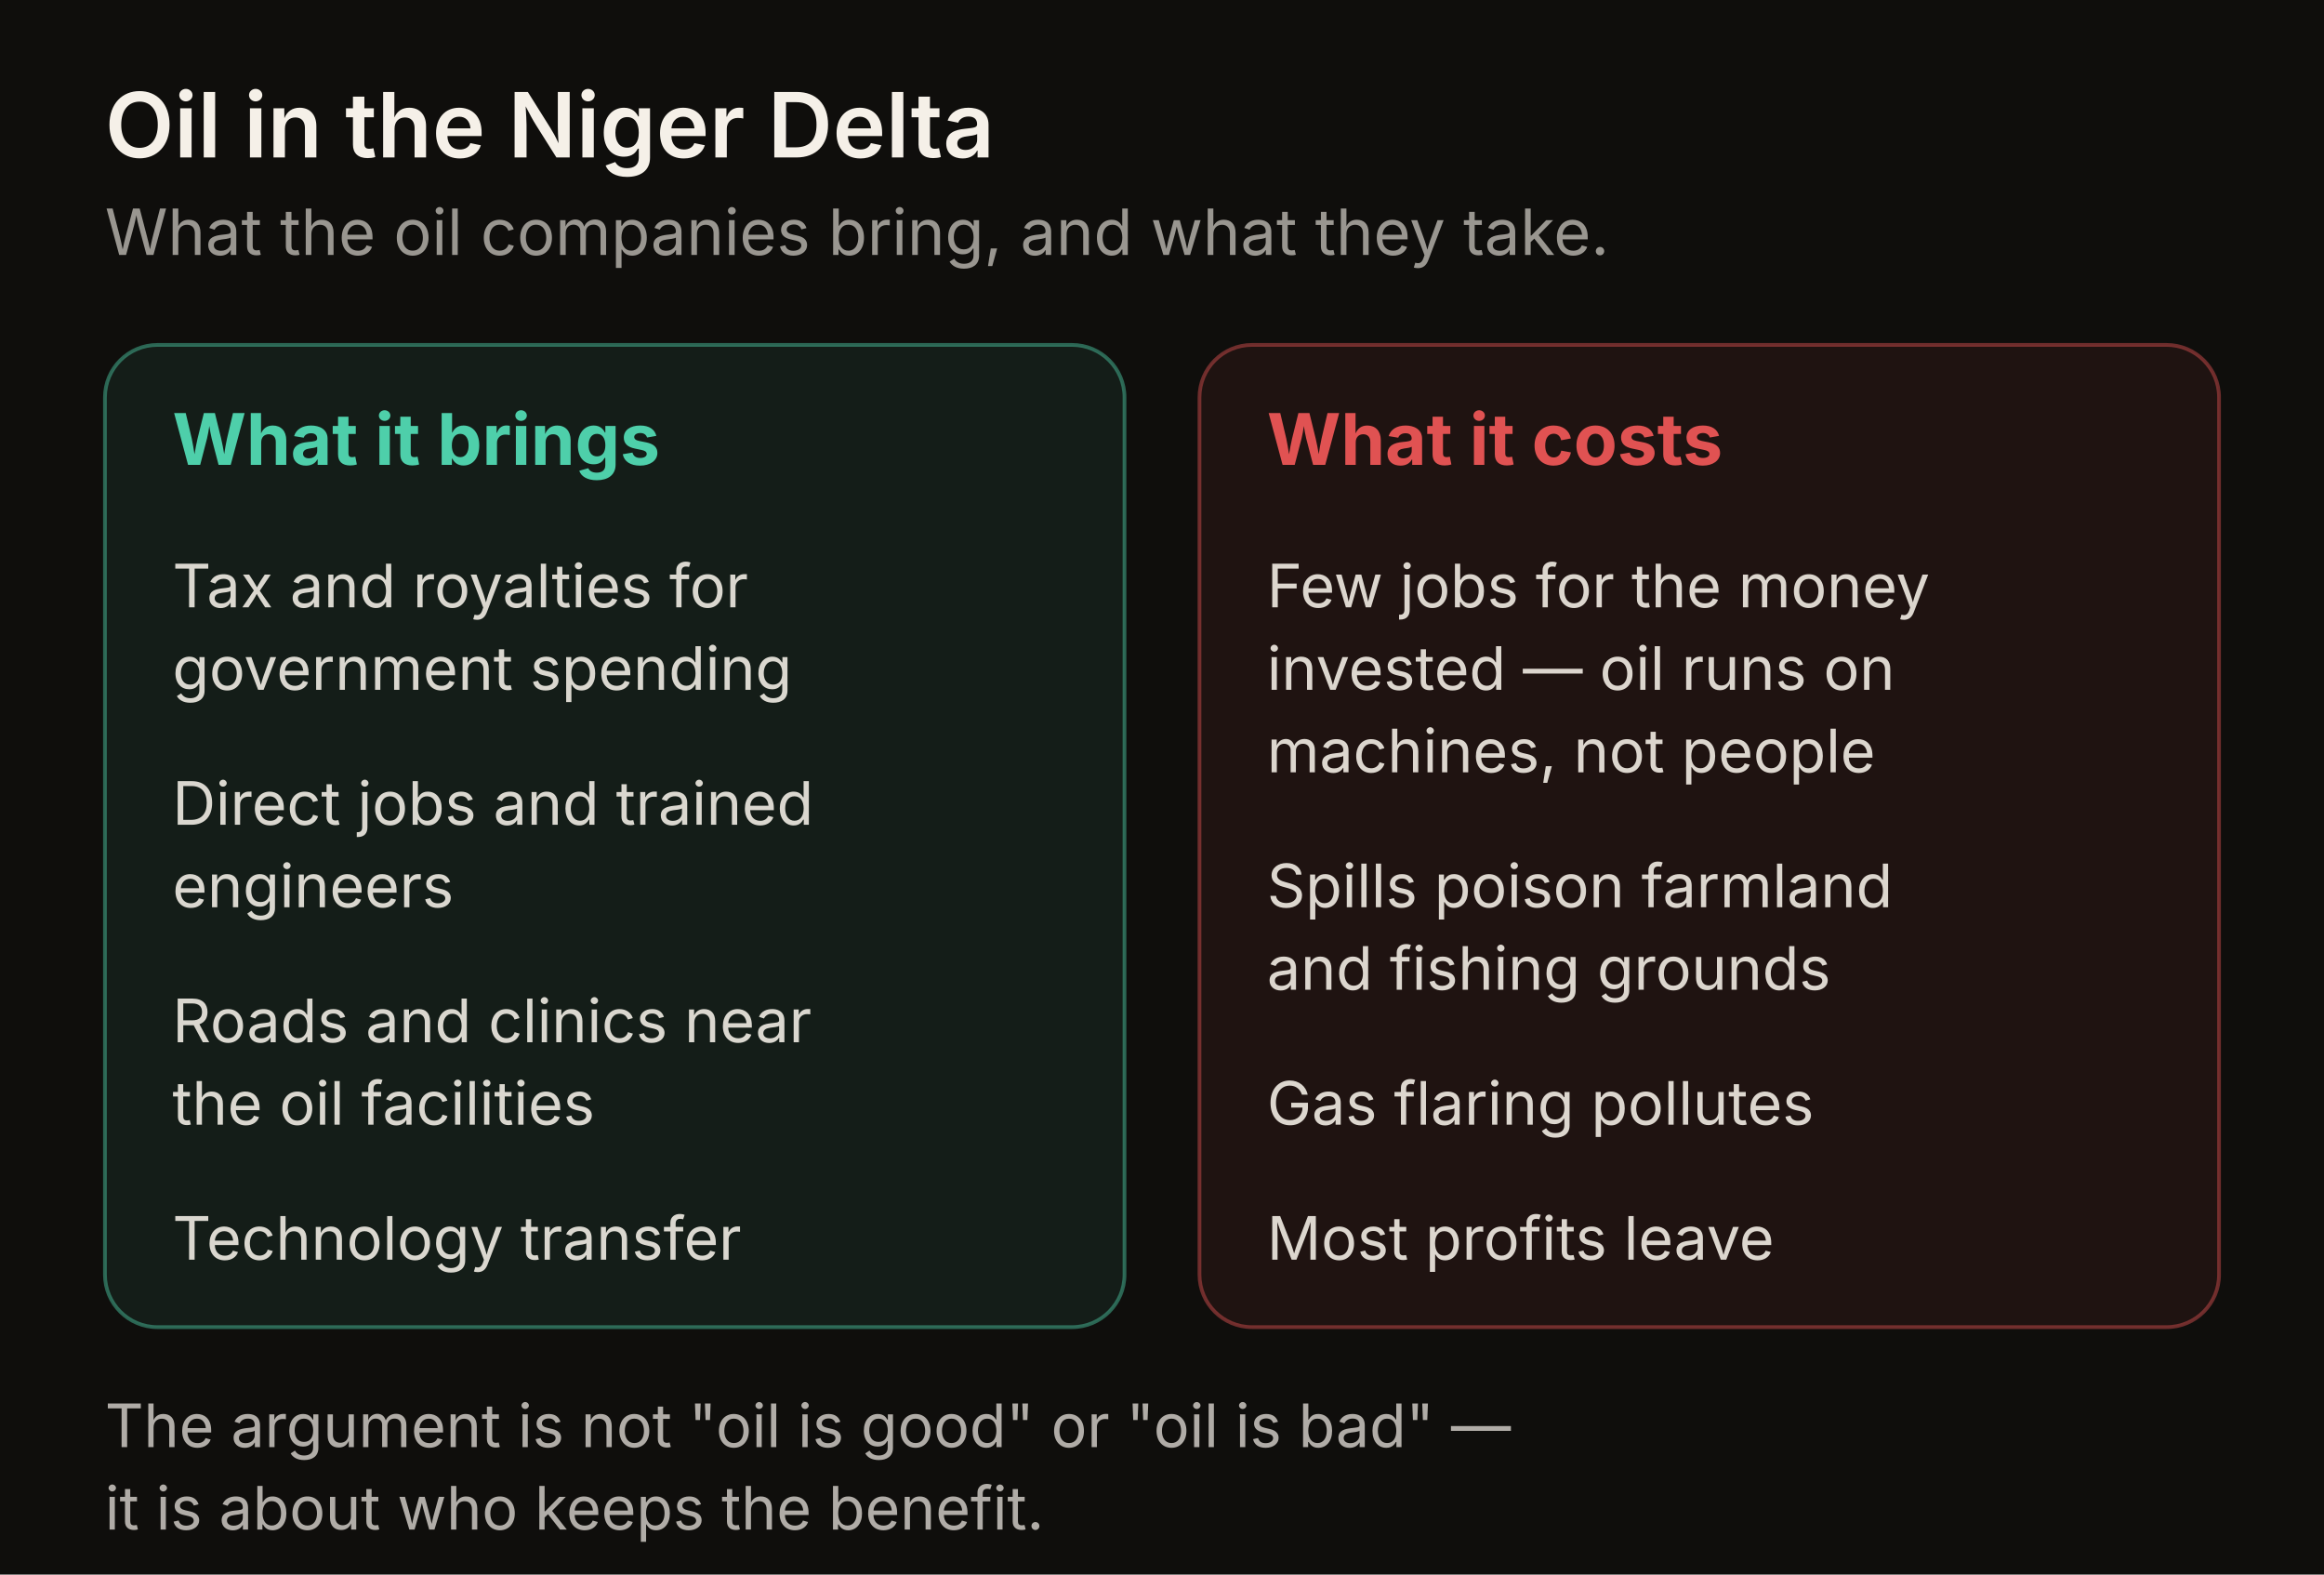
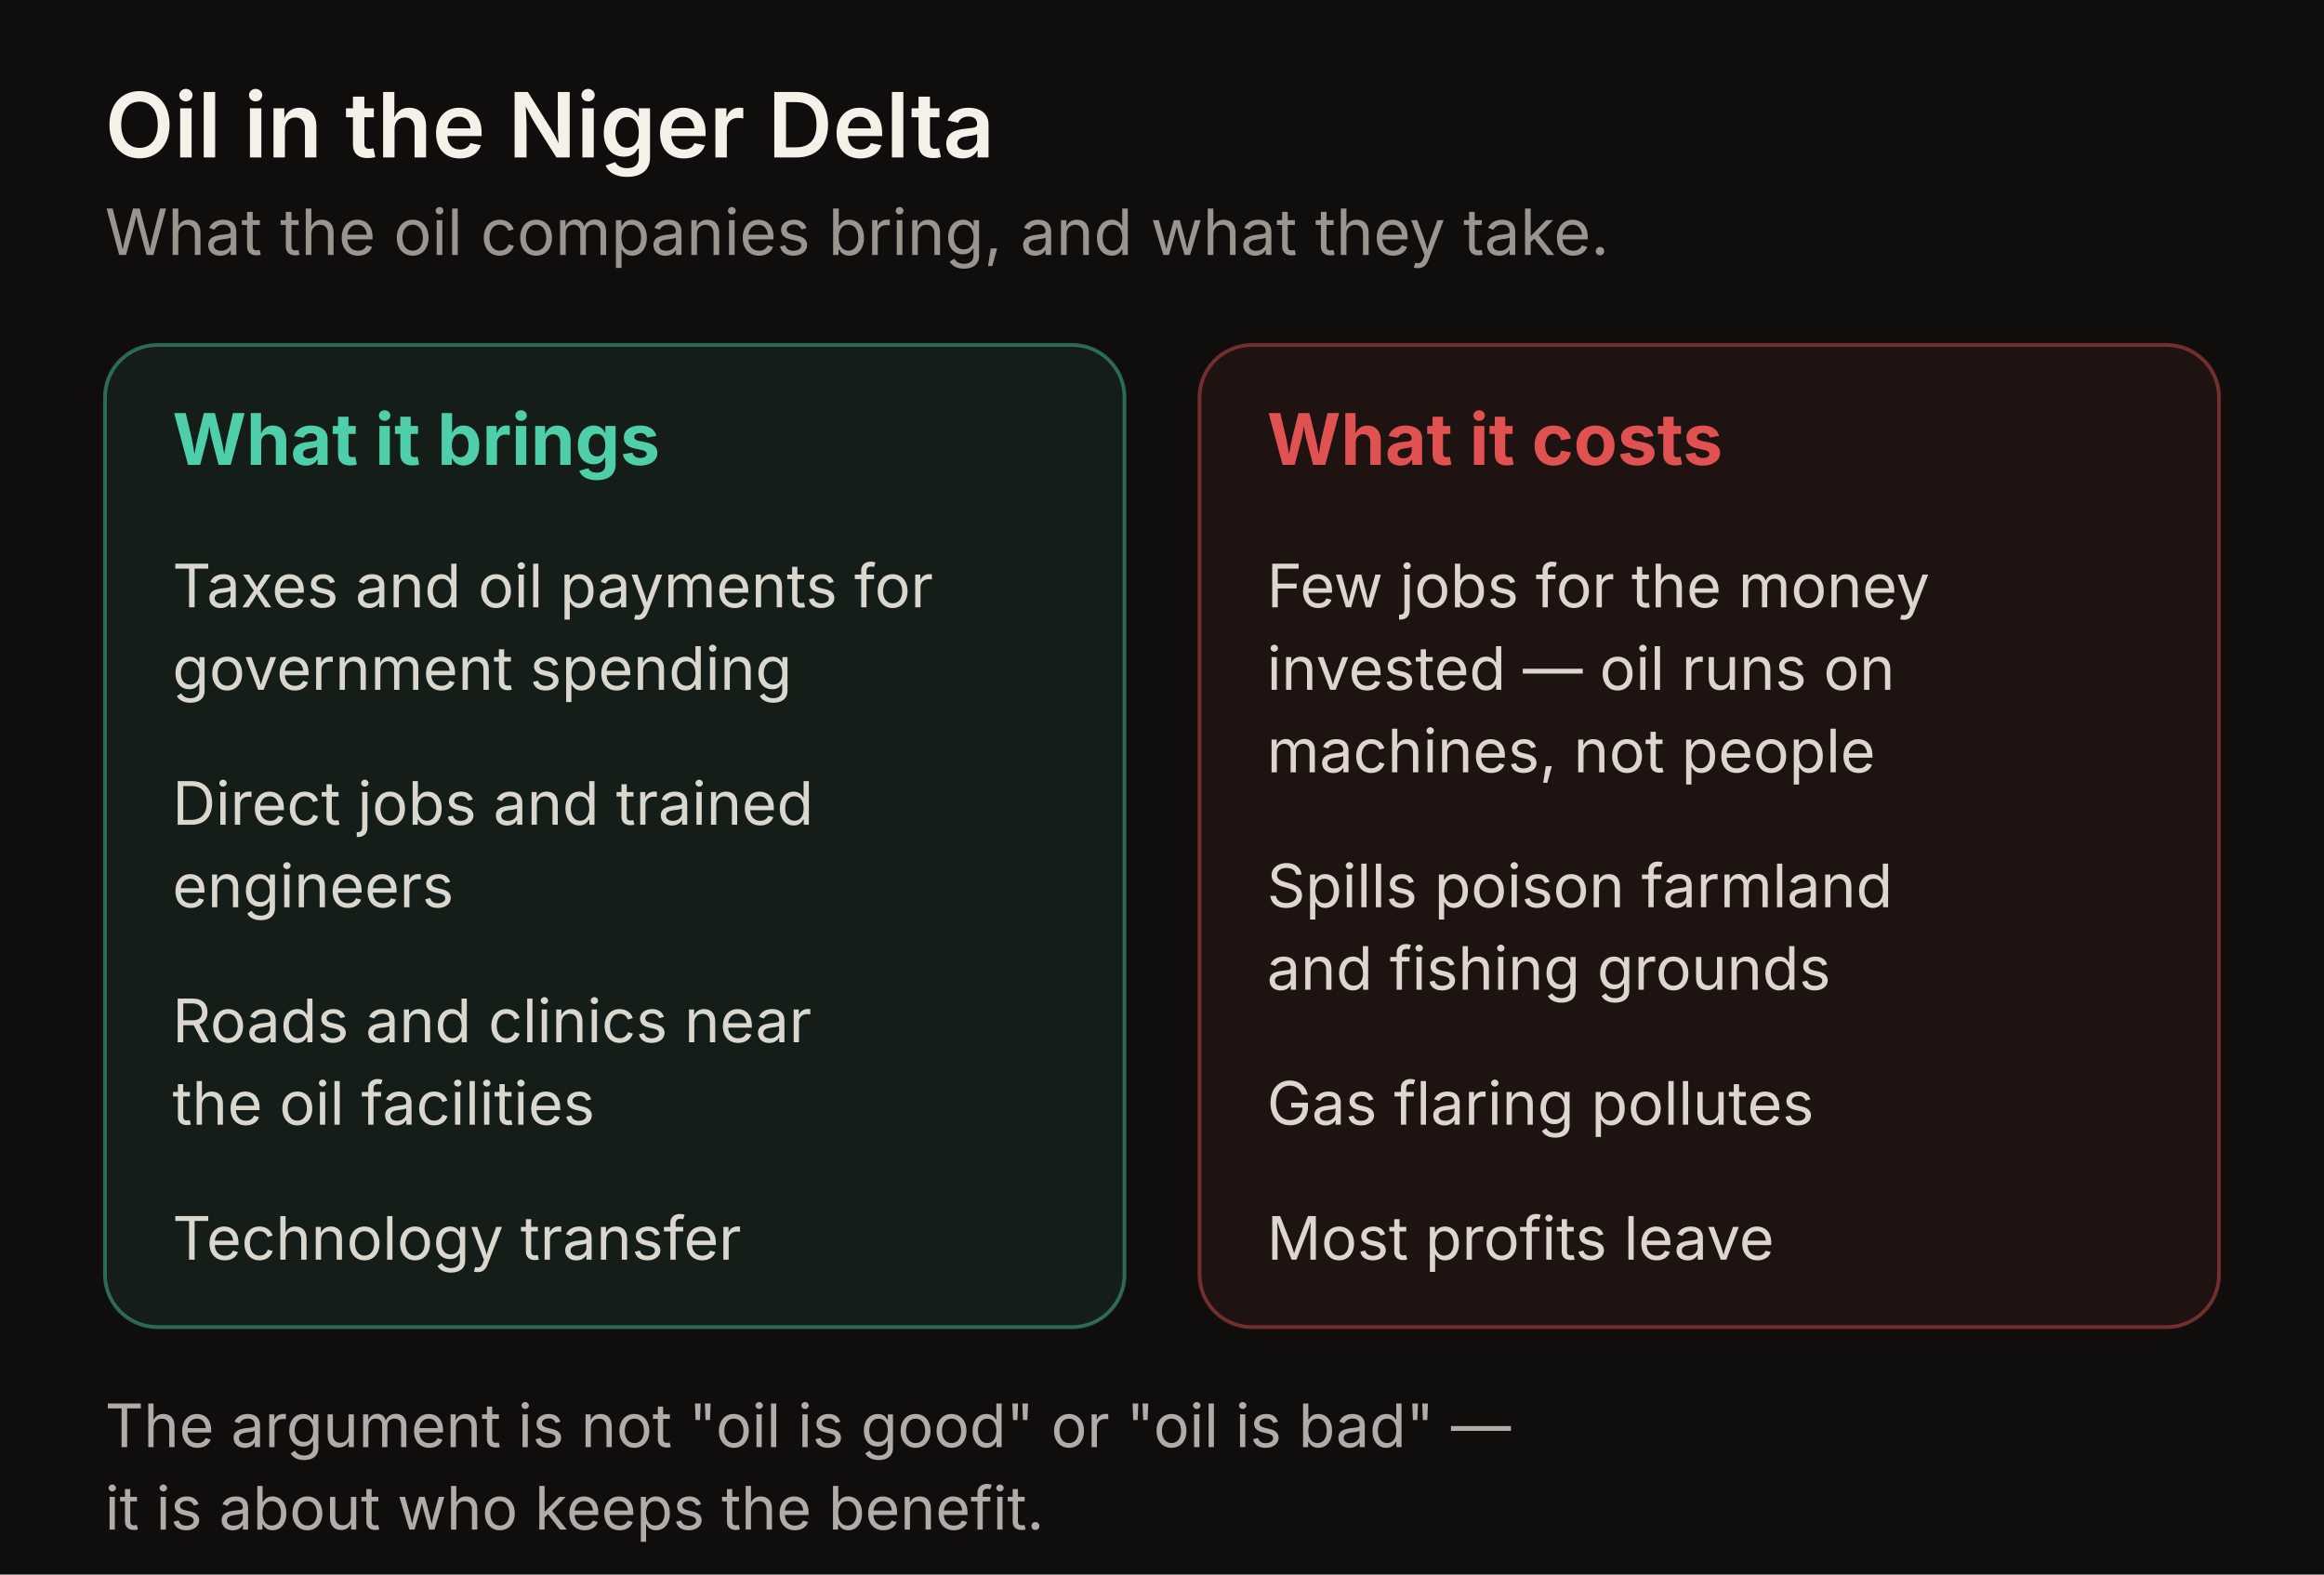
<svg xmlns="http://www.w3.org/2000/svg" viewBox="0 0 620 420" width="100%" role="img">
  <rect width="620" height="420" fill="#0f0e0c" />
  <text x="28" y="42" font-family="Inter, 'Helvetica Neue', Arial, sans-serif" font-size="24" font-weight="600" fill="#f5f0e8">Oil in the Niger Delta</text>
  <text x="28" y="68" font-family="Inter, 'Helvetica Neue', Arial, sans-serif" font-size="17" fill="rgba(245,240,232,0.6)">What the oil companies bring, and what they take.</text>
  <g font-family="Inter, 'Helvetica Neue', Arial, sans-serif">
    <rect x="28" y="92" width="272" height="262" rx="14" fill="rgba(78,207,170,0.08)" stroke="rgba(78,207,170,0.45)" />
    <text x="46" y="124" font-size="19" font-weight="700" fill="#4ecfaa">What it brings</text>
-     <text x="46" y="162" font-size="16" fill="rgba(245,240,232,0.88)">Tax and royalties for</text>
+     <text x="46" y="162" font-size="16" fill="rgba(245,240,232,0.88)">Taxes and oil payments for</text>
    <text x="46" y="184" font-size="16" fill="rgba(245,240,232,0.88)">government spending</text>
    <text x="46" y="220" font-size="16" fill="rgba(245,240,232,0.88)">Direct jobs and trained</text>
    <text x="46" y="242" font-size="16" fill="rgba(245,240,232,0.88)">engineers</text>
    <text x="46" y="278" font-size="16" fill="rgba(245,240,232,0.88)">Roads and clinics near</text>
    <text x="46" y="300" font-size="16" fill="rgba(245,240,232,0.88)">the oil facilities</text>
    <text x="46" y="336" font-size="16" fill="rgba(245,240,232,0.88)">Technology transfer</text>
    <rect x="320" y="92" width="272" height="262" rx="14" fill="rgba(224,82,82,0.08)" stroke="rgba(224,82,82,0.45)" />
    <text x="338" y="124" font-size="19" font-weight="700" fill="#e05252">What it costs</text>
    <text x="338" y="162" font-size="16" fill="rgba(245,240,232,0.88)">Few jobs for the money</text>
    <text x="338" y="184" font-size="16" fill="rgba(245,240,232,0.88)">invested — oil runs on</text>
    <text x="338" y="206" font-size="16" fill="rgba(245,240,232,0.88)">machines, not people</text>
    <text x="338" y="242" font-size="16" fill="rgba(245,240,232,0.88)">Spills poison farmland</text>
    <text x="338" y="264" font-size="16" fill="rgba(245,240,232,0.88)">and fishing grounds</text>
    <text x="338" y="300" font-size="16" fill="rgba(245,240,232,0.88)">Gas flaring pollutes</text>
    <text x="338" y="336" font-size="16" fill="rgba(245,240,232,0.88)">Most profits leave</text>
  </g>
  <text x="28" y="386" font-family="Inter, 'Helvetica Neue', Arial, sans-serif" font-size="16" fill="rgba(245,240,232,0.7)">The argument is not "oil is good" or "oil is bad" —</text>
  <text x="28" y="408" font-family="Inter, 'Helvetica Neue', Arial, sans-serif" font-size="16" fill="rgba(245,240,232,0.7)">it is about who keeps the benefit.</text>
</svg>
